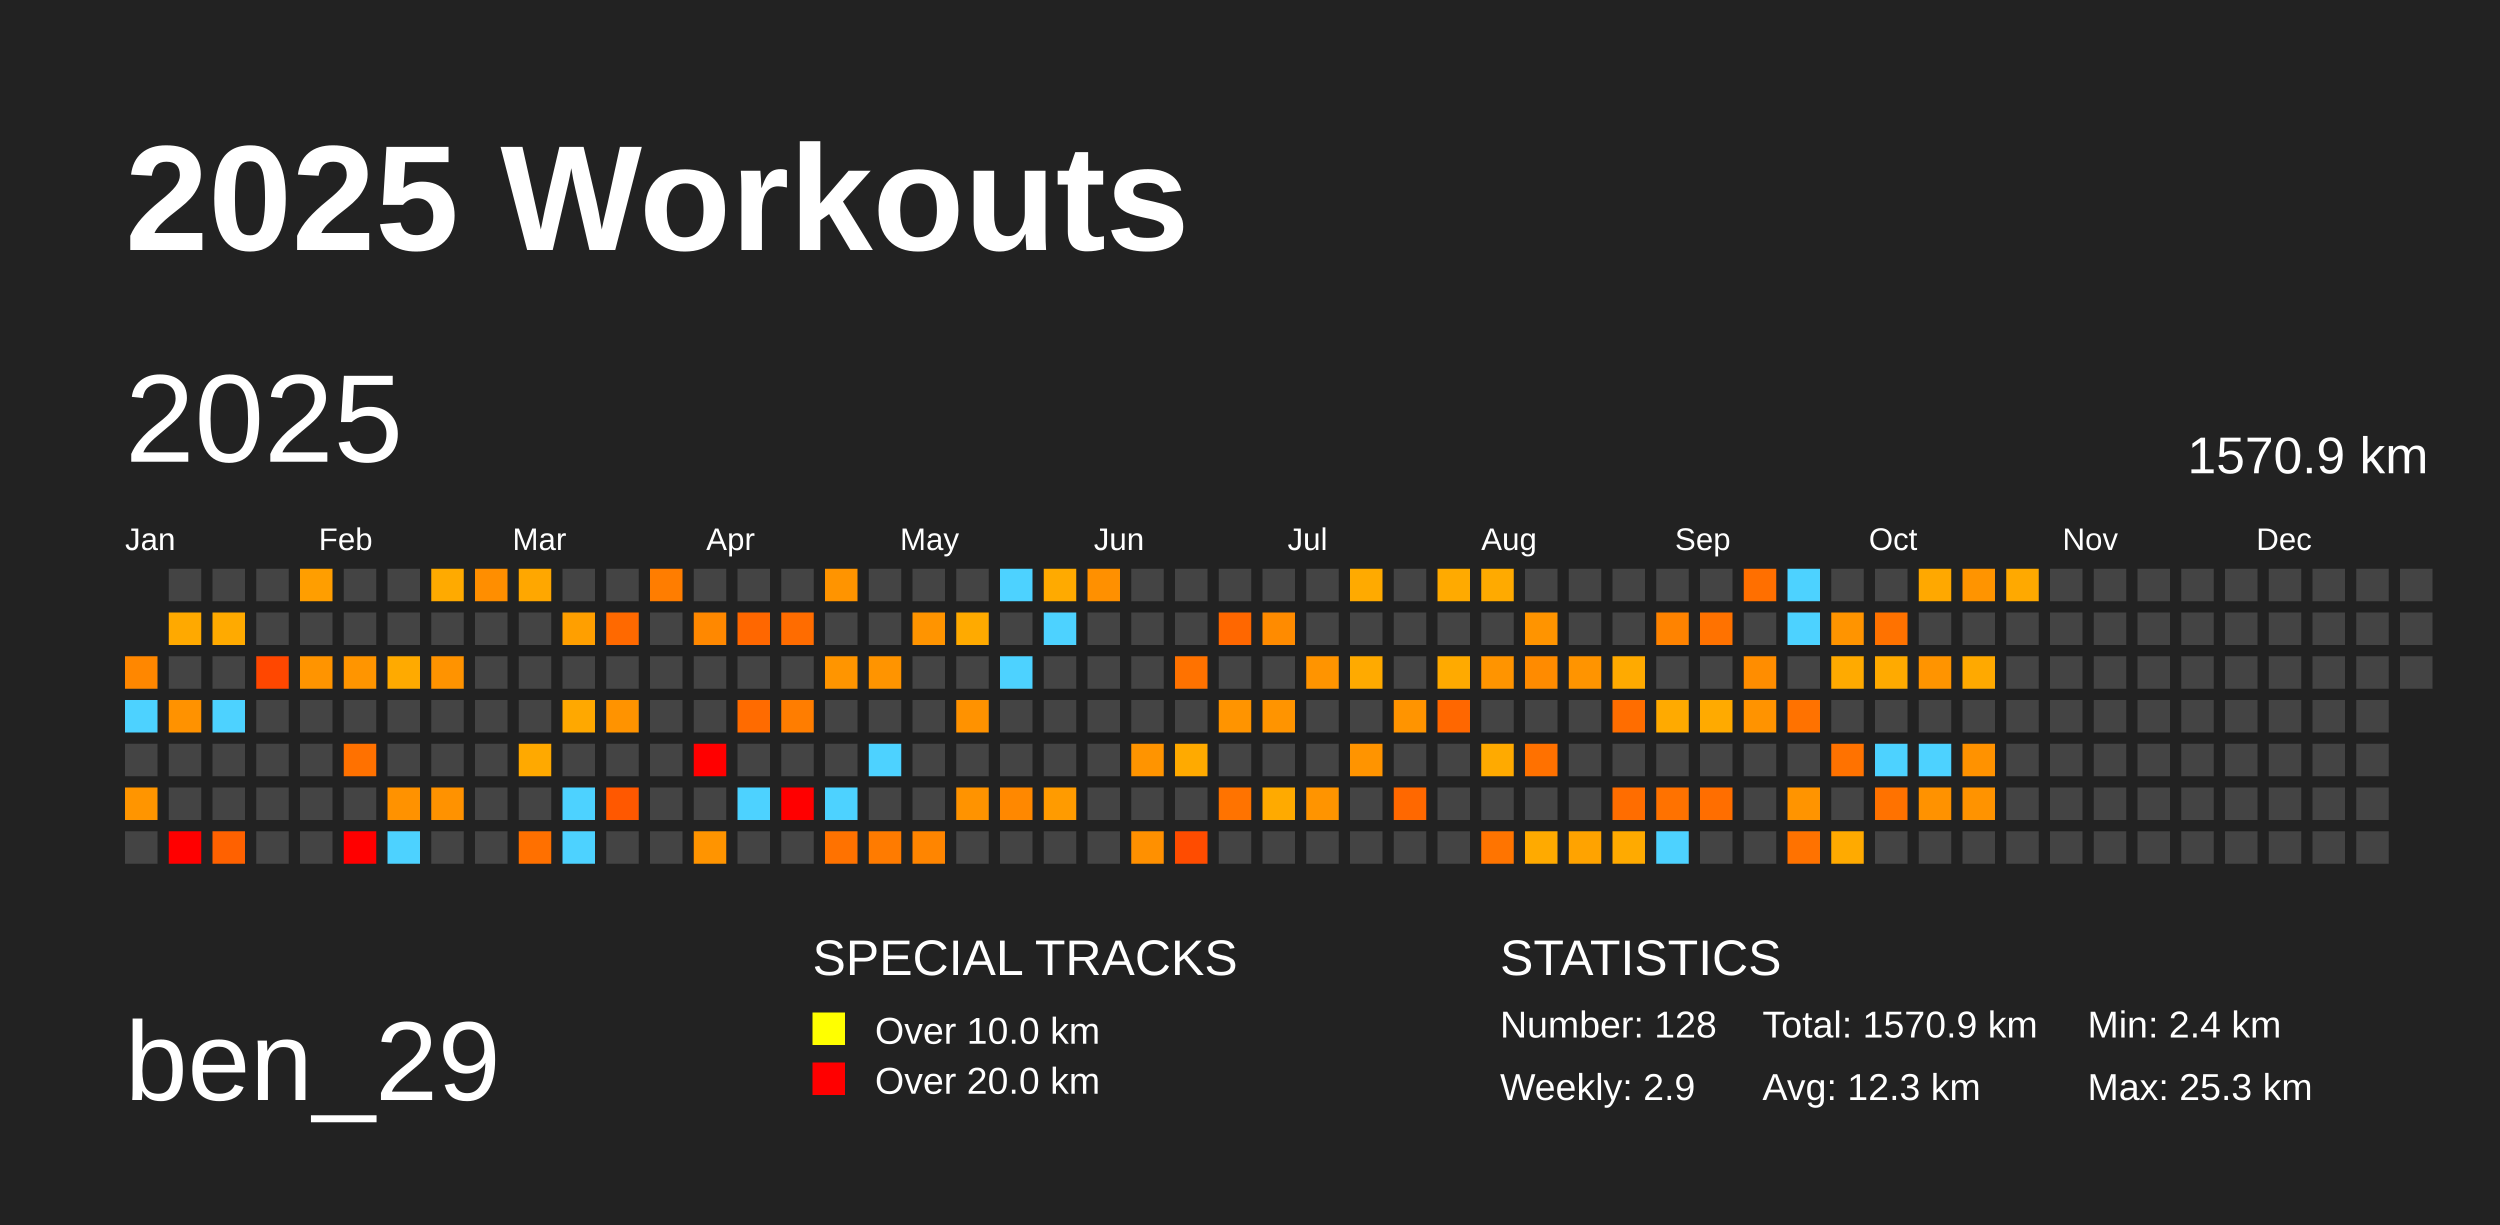
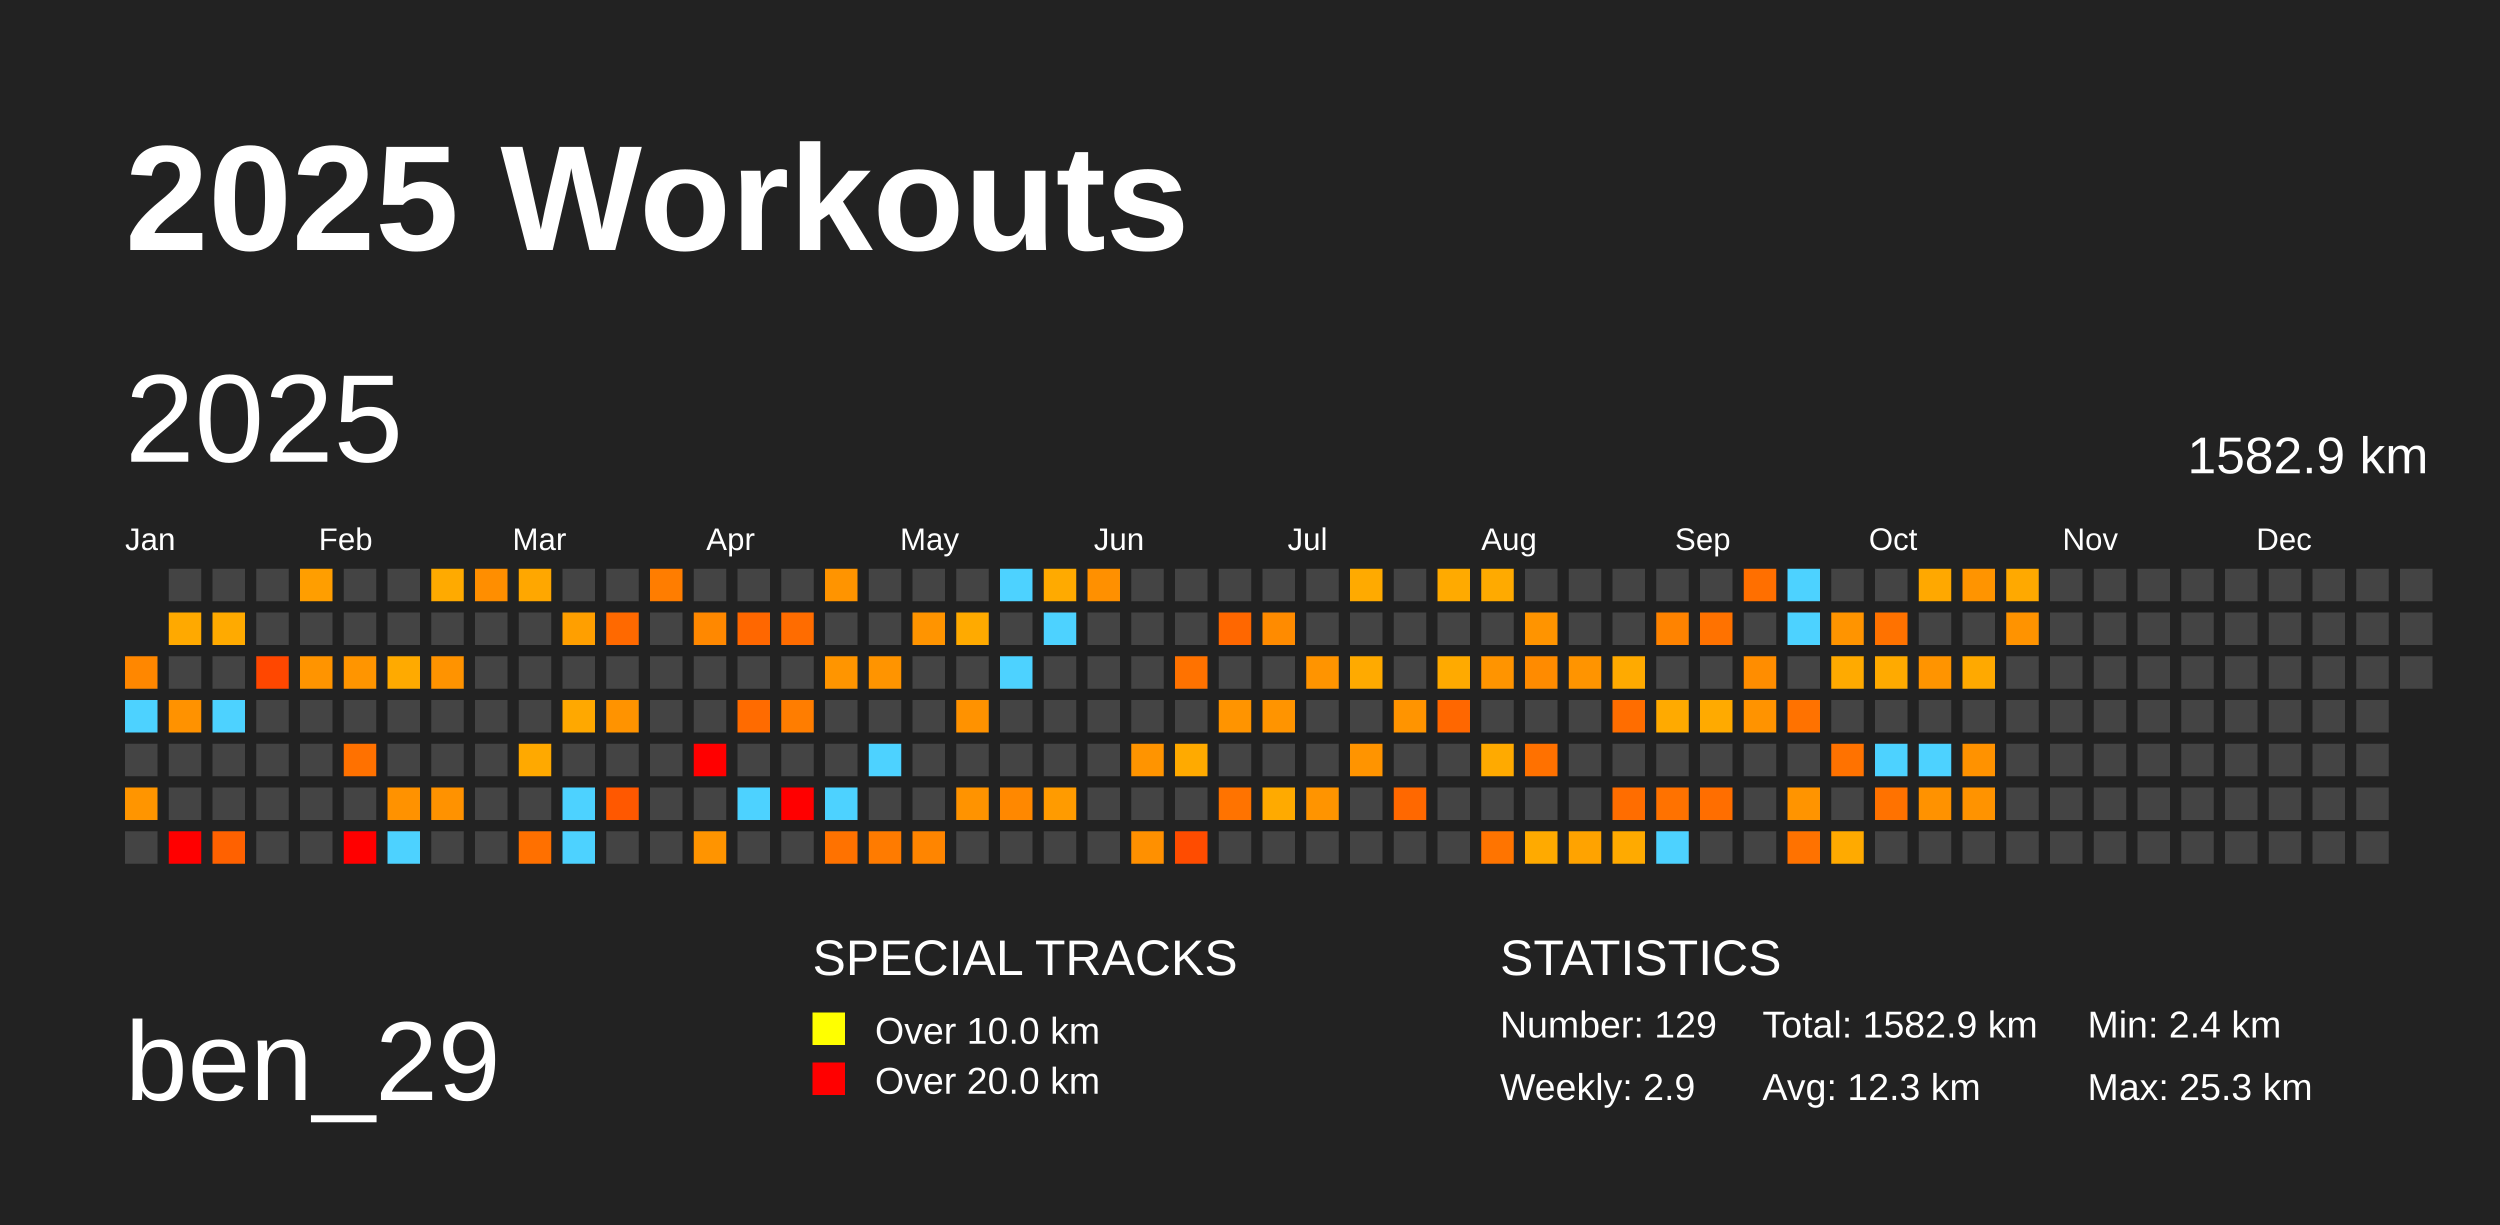
<svg xmlns="http://www.w3.org/2000/svg" baseProfile="full" height="98mm" version="1.1" viewBox="0,0,200,98" width="200mm">
  <defs />
  <rect fill="#222222" height="98" width="200" x="0" y="0" />
  <text fill="#FFFFFF" style="font-size:12px; font-family:Arial; font-weight:bold;" x="10" y="20">2025 Workouts</text>
  <text fill="#FFFFFF" style="font-size:9px; font-family:Arial" x="10" y="88">ben_29</text>
  <text fill="#FFFFFF" style="font-size:4px; font-family:Arial" x="65" y="78">SPECIAL TRACKS</text>
  <rect fill="yellow" height="2.6" width="2.6" x="65" y="81" />
  <text fill="#FFFFFF" style="font-size:3px; font-family:Arial" x="70" y="83.5">Over 10.0 km</text>
  <rect fill="red" height="2.6" width="2.6" x="65" y="85" />
  <text fill="#FFFFFF" style="font-size:3px; font-family:Arial" x="70" y="87.5">Over 20.0 km</text>
  <text fill="#FFFFFF" style="font-size:4px; font-family:Arial" x="120" y="78">STATISTICS</text>
-   <text fill="#FFFFFF" style="font-size:3px; font-family:Arial" x="120" y="83">Number: 128</text>
+   <text fill="#FFFFFF" style="font-size:3px; font-family:Arial" x="120" y="83">Number: 129</text>
  <text fill="#FFFFFF" style="font-size:3px; font-family:Arial" x="120" y="88">Weekly: 2.9</text>
-   <text fill="#FFFFFF" style="font-size:3px; font-family:Arial" x="141" y="83">Total: 1570.9 km</text>
+   <text fill="#FFFFFF" style="font-size:3px; font-family:Arial" x="141" y="83">Total: 1582.9 km</text>
  <text fill="#FFFFFF" style="font-size:3px; font-family:Arial" x="141" y="88">Avg: 12.3 km</text>
  <text fill="#FFFFFF" style="font-size:3px; font-family:Arial" x="167" y="83">Min: 2.4 km</text>
  <text fill="#FFFFFF" style="font-size:3px; font-family:Arial" x="167" y="88">Max: 25.3 km</text>
  <text dominant-baseline="hanging" fill="#FFFFFF" style="font-size:10.0px; font-family:Arial;" x="10" y="30">2025</text>
-   <text dominant-baseline="hanging" fill="#FFFFFF" style="font-size:4.125px; font-family:Arial;" x="175" y="35">1570.9 km</text>
+   <text dominant-baseline="hanging" fill="#FFFFFF" style="font-size:4.125px; font-family:Arial;" x="175" y="35">1582.9 km</text>
  <text fill="#FFFFFF" style="font-size:2.5px; font-family:Arial" x="10.0" y="44">Jan</text>
  <text fill="#FFFFFF" style="font-size:2.5px; font-family:Arial" x="25.5" y="44">Feb</text>
  <text fill="#FFFFFF" style="font-size:2.5px; font-family:Arial" x="41.0" y="44">Mar</text>
  <text fill="#FFFFFF" style="font-size:2.5px; font-family:Arial" x="56.5" y="44">Apr</text>
  <text fill="#FFFFFF" style="font-size:2.5px; font-family:Arial" x="72.0" y="44">May</text>
  <text fill="#FFFFFF" style="font-size:2.5px; font-family:Arial" x="87.5" y="44">Jun</text>
  <text fill="#FFFFFF" style="font-size:2.5px; font-family:Arial" x="103.0" y="44">Jul</text>
  <text fill="#FFFFFF" style="font-size:2.5px; font-family:Arial" x="118.5" y="44">Aug</text>
  <text fill="#FFFFFF" style="font-size:2.5px; font-family:Arial" x="134.0" y="44">Sep</text>
  <text fill="#FFFFFF" style="font-size:2.5px; font-family:Arial" x="149.5" y="44">Oct</text>
  <text fill="#FFFFFF" style="font-size:2.5px; font-family:Arial" x="165.0" y="44">Nov</text>
  <text fill="#FFFFFF" style="font-size:2.5px; font-family:Arial" x="180.5" y="44">Dec</text>
  <rect fill="#ff8700" height="2.6" width="2.6" x="10.0" y="52.5" />
  <rect fill="#4dd2ff" height="2.6" width="2.6" x="10.0" y="56.0" />
  <rect fill="#444444" height="2.6" width="2.6" x="10.0" y="59.5" />
  <rect fill="#ff9500" height="2.6" width="2.6" x="10.0" y="63.0" />
  <rect fill="#444444" height="2.6" width="2.6" x="10.0" y="66.5" />
  <rect fill="#444444" height="2.6" width="2.6" x="13.5" y="45.5" />
  <rect fill="#ffa900" height="2.6" width="2.6" x="13.5" y="49.0" />
  <rect fill="#444444" height="2.6" width="2.6" x="13.5" y="52.5" />
  <rect fill="#ff9200" height="2.6" width="2.6" x="13.5" y="56.0" />
  <rect fill="#444444" height="2.6" width="2.6" x="13.5" y="59.5" />
  <rect fill="#444444" height="2.6" width="2.6" x="13.5" y="63.0" />
  <rect fill="red" height="2.6" width="2.6" x="13.5" y="66.5" />
  <rect fill="#444444" height="2.6" width="2.6" x="17.0" y="45.5" />
  <rect fill="#ffaa00" height="2.6" width="2.6" x="17.0" y="49.0" />
  <rect fill="#444444" height="2.6" width="2.6" x="17.0" y="52.5" />
  <rect fill="#4dd2ff" height="2.6" width="2.6" x="17.0" y="56.0" />
  <rect fill="#444444" height="2.6" width="2.6" x="17.0" y="59.5" />
  <rect fill="#444444" height="2.6" width="2.6" x="17.0" y="63.0" />
  <rect fill="#ff6100" height="2.6" width="2.6" x="17.0" y="66.5" />
  <rect fill="#444444" height="2.6" width="2.6" x="20.5" y="45.5" />
  <rect fill="#444444" height="2.6" width="2.6" x="20.5" y="49.0" />
  <rect fill="#ff4700" height="2.6" width="2.6" x="20.5" y="52.5" />
  <rect fill="#444444" height="2.6" width="2.6" x="20.5" y="56.0" />
  <rect fill="#444444" height="2.6" width="2.6" x="20.5" y="59.5" />
  <rect fill="#444444" height="2.6" width="2.6" x="20.5" y="63.0" />
  <rect fill="#444444" height="2.6" width="2.6" x="20.5" y="66.5" />
  <rect fill="#ff9e00" height="2.6" width="2.6" x="24.0" y="45.5" />
  <rect fill="#444444" height="2.6" width="2.6" x="24.0" y="49.0" />
  <rect fill="#ff9400" height="2.6" width="2.6" x="24.0" y="52.5" />
  <rect fill="#444444" height="2.6" width="2.6" x="24.0" y="56.0" />
  <rect fill="#444444" height="2.6" width="2.6" x="24.0" y="59.5" />
  <rect fill="#444444" height="2.6" width="2.6" x="24.0" y="63.0" />
  <rect fill="#444444" height="2.6" width="2.6" x="24.0" y="66.5" />
  <rect fill="#444444" height="2.6" width="2.6" x="27.5" y="45.5" />
  <rect fill="#444444" height="2.6" width="2.6" x="27.5" y="49.0" />
  <rect fill="#ff9500" height="2.6" width="2.6" x="27.5" y="52.5" />
  <rect fill="#444444" height="2.6" width="2.6" x="27.5" y="56.0" />
  <rect fill="#ff7100" height="2.6" width="2.6" x="27.5" y="59.5" />
  <rect fill="#444444" height="2.6" width="2.6" x="27.5" y="63.0" />
  <rect fill="red" height="2.6" width="2.6" x="27.5" y="66.5" />
  <rect fill="#444444" height="2.6" width="2.6" x="31.0" y="45.5" />
  <rect fill="#444444" height="2.6" width="2.6" x="31.0" y="49.0" />
  <rect fill="#ffaa00" height="2.6" width="2.6" x="31.0" y="52.5" />
  <rect fill="#444444" height="2.6" width="2.6" x="31.0" y="56.0" />
  <rect fill="#444444" height="2.6" width="2.6" x="31.0" y="59.5" />
  <rect fill="#ff9200" height="2.6" width="2.6" x="31.0" y="63.0" />
  <rect fill="#4dd2ff" height="2.6" width="2.6" x="31.0" y="66.5" />
  <rect fill="#ffaa00" height="2.6" width="2.6" x="34.5" y="45.5" />
  <rect fill="#444444" height="2.6" width="2.6" x="34.5" y="49.0" />
  <rect fill="#ff9300" height="2.6" width="2.6" x="34.5" y="52.5" />
  <rect fill="#444444" height="2.6" width="2.6" x="34.5" y="56.0" />
  <rect fill="#444444" height="2.6" width="2.6" x="34.5" y="59.5" />
  <rect fill="#ff9200" height="2.6" width="2.6" x="34.5" y="63.0" />
  <rect fill="#444444" height="2.6" width="2.6" x="34.5" y="66.5" />
  <rect fill="#ff8e00" height="2.6" width="2.6" x="38.0" y="45.5" />
  <rect fill="#444444" height="2.6" width="2.6" x="38.0" y="49.0" />
  <rect fill="#444444" height="2.6" width="2.6" x="38.0" y="52.5" />
  <rect fill="#444444" height="2.6" width="2.6" x="38.0" y="56.0" />
  <rect fill="#444444" height="2.6" width="2.6" x="38.0" y="59.5" />
  <rect fill="#444444" height="2.6" width="2.6" x="38.0" y="63.0" />
  <rect fill="#444444" height="2.6" width="2.6" x="38.0" y="66.5" />
  <rect fill="#ffa700" height="2.6" width="2.6" x="41.5" y="45.5" />
  <rect fill="#444444" height="2.6" width="2.6" x="41.5" y="49.0" />
  <rect fill="#444444" height="2.6" width="2.6" x="41.5" y="52.5" />
  <rect fill="#444444" height="2.6" width="2.6" x="41.5" y="56.0" />
  <rect fill="#ffa900" height="2.6" width="2.6" x="41.5" y="59.5" />
  <rect fill="#444444" height="2.6" width="2.6" x="41.5" y="63.0" />
  <rect fill="#ff7000" height="2.6" width="2.6" x="41.5" y="66.5" />
  <rect fill="#444444" height="2.6" width="2.6" x="45.0" y="45.5" />
  <rect fill="#ff9f00" height="2.6" width="2.6" x="45.0" y="49.0" />
  <rect fill="#444444" height="2.6" width="2.6" x="45.0" y="52.5" />
  <rect fill="#ffa800" height="2.6" width="2.6" x="45.0" y="56.0" />
  <rect fill="#444444" height="2.6" width="2.6" x="45.0" y="59.5" />
  <rect fill="#4dd2ff" height="2.6" width="2.6" x="45.0" y="63.0" />
  <rect fill="#4dd2ff" height="2.6" width="2.6" x="45.0" y="66.5" />
  <rect fill="#444444" height="2.6" width="2.6" x="48.5" y="45.5" />
  <rect fill="#ff6900" height="2.6" width="2.6" x="48.5" y="49.0" />
  <rect fill="#444444" height="2.6" width="2.6" x="48.5" y="52.5" />
  <rect fill="#ff9300" height="2.6" width="2.6" x="48.5" y="56.0" />
  <rect fill="#444444" height="2.6" width="2.6" x="48.5" y="59.5" />
  <rect fill="#ff5800" height="2.6" width="2.6" x="48.5" y="63.0" />
  <rect fill="#444444" height="2.6" width="2.6" x="48.5" y="66.5" />
  <rect fill="#ff7d00" height="2.6" width="2.6" x="52.0" y="45.5" />
  <rect fill="#444444" height="2.6" width="2.6" x="52.0" y="49.0" />
  <rect fill="#444444" height="2.6" width="2.6" x="52.0" y="52.5" />
  <rect fill="#444444" height="2.6" width="2.6" x="52.0" y="56.0" />
  <rect fill="#444444" height="2.6" width="2.6" x="52.0" y="59.5" />
  <rect fill="#444444" height="2.6" width="2.6" x="52.0" y="63.0" />
  <rect fill="#444444" height="2.6" width="2.6" x="52.0" y="66.5" />
  <rect fill="#444444" height="2.6" width="2.6" x="55.5" y="45.5" />
  <rect fill="#ff8800" height="2.6" width="2.6" x="55.5" y="49.0" />
  <rect fill="#444444" height="2.6" width="2.6" x="55.5" y="52.5" />
  <rect fill="#444444" height="2.6" width="2.6" x="55.5" y="56.0" />
  <rect fill="red" height="2.6" width="2.6" x="55.5" y="59.5" />
  <rect fill="#444444" height="2.6" width="2.6" x="55.5" y="63.0" />
  <rect fill="#ff9400" height="2.6" width="2.6" x="55.5" y="66.5" />
  <rect fill="#444444" height="2.6" width="2.6" x="59.0" y="45.5" />
  <rect fill="#ff6700" height="2.6" width="2.6" x="59.0" y="49.0" />
  <rect fill="#444444" height="2.6" width="2.6" x="59.0" y="52.5" />
  <rect fill="#ff6b00" height="2.6" width="2.6" x="59.0" y="56.0" />
  <rect fill="#444444" height="2.6" width="2.6" x="59.0" y="59.5" />
  <rect fill="#4dd2ff" height="2.6" width="2.6" x="59.0" y="63.0" />
  <rect fill="#444444" height="2.6" width="2.6" x="59.0" y="66.5" />
  <rect fill="#444444" height="2.6" width="2.6" x="62.5" y="45.5" />
  <rect fill="#ff6c00" height="2.6" width="2.6" x="62.5" y="49.0" />
  <rect fill="#444444" height="2.6" width="2.6" x="62.5" y="52.5" />
  <rect fill="#ff7d00" height="2.6" width="2.6" x="62.5" y="56.0" />
  <rect fill="#444444" height="2.6" width="2.6" x="62.5" y="59.5" />
  <rect fill="red" height="2.6" width="2.6" x="62.5" y="63.0" />
  <rect fill="#444444" height="2.6" width="2.6" x="62.5" y="66.5" />
  <rect fill="#ff9400" height="2.6" width="2.6" x="66.0" y="45.5" />
  <rect fill="#444444" height="2.6" width="2.6" x="66.0" y="49.0" />
  <rect fill="#ff9500" height="2.6" width="2.6" x="66.0" y="52.5" />
  <rect fill="#444444" height="2.6" width="2.6" x="66.0" y="56.0" />
  <rect fill="#444444" height="2.6" width="2.6" x="66.0" y="59.5" />
  <rect fill="#4dd2ff" height="2.6" width="2.6" x="66.0" y="63.0" />
  <rect fill="#ff7200" height="2.6" width="2.6" x="66.0" y="66.5" />
  <rect fill="#444444" height="2.6" width="2.6" x="69.5" y="45.5" />
  <rect fill="#444444" height="2.6" width="2.6" x="69.5" y="49.0" />
  <rect fill="#ff9400" height="2.6" width="2.6" x="69.5" y="52.5" />
  <rect fill="#444444" height="2.6" width="2.6" x="69.5" y="56.0" />
  <rect fill="#4dd2ff" height="2.6" width="2.6" x="69.5" y="59.5" />
  <rect fill="#444444" height="2.6" width="2.6" x="69.5" y="63.0" />
  <rect fill="#ff7b00" height="2.6" width="2.6" x="69.5" y="66.5" />
  <rect fill="#444444" height="2.6" width="2.6" x="73.0" y="45.5" />
  <rect fill="#ff9400" height="2.6" width="2.6" x="73.0" y="49.0" />
  <rect fill="#444444" height="2.6" width="2.6" x="73.0" y="52.5" />
  <rect fill="#444444" height="2.6" width="2.6" x="73.0" y="56.0" />
  <rect fill="#444444" height="2.6" width="2.6" x="73.0" y="59.5" />
  <rect fill="#444444" height="2.6" width="2.6" x="73.0" y="63.0" />
  <rect fill="#ff8500" height="2.6" width="2.6" x="73.0" y="66.5" />
  <rect fill="#444444" height="2.6" width="2.6" x="76.5" y="45.5" />
  <rect fill="#ffaa00" height="2.6" width="2.6" x="76.5" y="49.0" />
  <rect fill="#444444" height="2.6" width="2.6" x="76.5" y="52.5" />
  <rect fill="#ff9200" height="2.6" width="2.6" x="76.5" y="56.0" />
  <rect fill="#444444" height="2.6" width="2.6" x="76.5" y="59.5" />
  <rect fill="#ff9300" height="2.6" width="2.6" x="76.5" y="63.0" />
  <rect fill="#444444" height="2.6" width="2.6" x="76.5" y="66.5" />
  <rect fill="#4dd2ff" height="2.6" width="2.6" x="80.0" y="45.5" />
  <rect fill="#444444" height="2.6" width="2.6" x="80.0" y="49.0" />
  <rect fill="#4dd2ff" height="2.6" width="2.6" x="80.0" y="52.5" />
  <rect fill="#444444" height="2.6" width="2.6" x="80.0" y="56.0" />
  <rect fill="#444444" height="2.6" width="2.6" x="80.0" y="59.5" />
  <rect fill="#ff8800" height="2.6" width="2.6" x="80.0" y="63.0" />
  <rect fill="#444444" height="2.6" width="2.6" x="80.0" y="66.5" />
  <rect fill="#ffaa00" height="2.6" width="2.6" x="83.5" y="45.5" />
  <rect fill="#4dd2ff" height="2.6" width="2.6" x="83.5" y="49.0" />
  <rect fill="#444444" height="2.6" width="2.6" x="83.5" y="52.5" />
  <rect fill="#444444" height="2.6" width="2.6" x="83.5" y="56.0" />
  <rect fill="#444444" height="2.6" width="2.6" x="83.5" y="59.5" />
  <rect fill="#ff9b00" height="2.6" width="2.6" x="83.5" y="63.0" />
  <rect fill="#444444" height="2.6" width="2.6" x="83.5" y="66.5" />
  <rect fill="#ff9000" height="2.6" width="2.6" x="87.0" y="45.5" />
  <rect fill="#444444" height="2.6" width="2.6" x="87.0" y="49.0" />
  <rect fill="#444444" height="2.6" width="2.6" x="87.0" y="52.5" />
  <rect fill="#444444" height="2.6" width="2.6" x="87.0" y="56.0" />
  <rect fill="#444444" height="2.6" width="2.6" x="87.0" y="59.5" />
  <rect fill="#444444" height="2.6" width="2.6" x="87.0" y="63.0" />
  <rect fill="#444444" height="2.6" width="2.6" x="87.0" y="66.5" />
  <rect fill="#444444" height="2.6" width="2.6" x="90.5" y="45.5" />
  <rect fill="#444444" height="2.6" width="2.6" x="90.5" y="49.0" />
  <rect fill="#444444" height="2.6" width="2.6" x="90.5" y="52.5" />
  <rect fill="#444444" height="2.6" width="2.6" x="90.5" y="56.0" />
  <rect fill="#ff9400" height="2.6" width="2.6" x="90.5" y="59.5" />
  <rect fill="#444444" height="2.6" width="2.6" x="90.5" y="63.0" />
  <rect fill="#ff9000" height="2.6" width="2.6" x="90.5" y="66.5" />
  <rect fill="#444444" height="2.6" width="2.6" x="94.0" y="45.5" />
  <rect fill="#444444" height="2.6" width="2.6" x="94.0" y="49.0" />
  <rect fill="#ff7200" height="2.6" width="2.6" x="94.0" y="52.5" />
  <rect fill="#444444" height="2.6" width="2.6" x="94.0" y="56.0" />
  <rect fill="#ffaa00" height="2.6" width="2.6" x="94.0" y="59.5" />
  <rect fill="#444444" height="2.6" width="2.6" x="94.0" y="63.0" />
  <rect fill="#ff4c00" height="2.6" width="2.6" x="94.0" y="66.5" />
  <rect fill="#444444" height="2.6" width="2.6" x="97.5" y="45.5" />
  <rect fill="#ff6700" height="2.6" width="2.6" x="97.5" y="49.0" />
  <rect fill="#444444" height="2.6" width="2.6" x="97.5" y="52.5" />
  <rect fill="#ff9400" height="2.6" width="2.6" x="97.5" y="56.0" />
  <rect fill="#444444" height="2.6" width="2.6" x="97.5" y="59.5" />
  <rect fill="#ff7300" height="2.6" width="2.6" x="97.5" y="63.0" />
  <rect fill="#444444" height="2.6" width="2.6" x="97.5" y="66.5" />
  <rect fill="#444444" height="2.6" width="2.6" x="101.0" y="45.5" />
  <rect fill="#ff8b00" height="2.6" width="2.6" x="101.0" y="49.0" />
  <rect fill="#444444" height="2.6" width="2.6" x="101.0" y="52.5" />
  <rect fill="#ff9400" height="2.6" width="2.6" x="101.0" y="56.0" />
  <rect fill="#444444" height="2.6" width="2.6" x="101.0" y="59.5" />
  <rect fill="#ffaa00" height="2.6" width="2.6" x="101.0" y="63.0" />
  <rect fill="#444444" height="2.6" width="2.6" x="101.0" y="66.5" />
  <rect fill="#444444" height="2.6" width="2.6" x="104.5" y="45.5" />
  <rect fill="#444444" height="2.6" width="2.6" x="104.5" y="49.0" />
  <rect fill="#ff9400" height="2.6" width="2.6" x="104.5" y="52.5" />
  <rect fill="#444444" height="2.6" width="2.6" x="104.5" y="56.0" />
  <rect fill="#444444" height="2.6" width="2.6" x="104.5" y="59.5" />
  <rect fill="#ff9400" height="2.6" width="2.6" x="104.5" y="63.0" />
  <rect fill="#444444" height="2.6" width="2.6" x="104.5" y="66.5" />
  <rect fill="#ffaa00" height="2.6" width="2.6" x="108.0" y="45.5" />
  <rect fill="#444444" height="2.6" width="2.6" x="108.0" y="49.0" />
  <rect fill="#ffaa00" height="2.6" width="2.6" x="108.0" y="52.5" />
  <rect fill="#444444" height="2.6" width="2.6" x="108.0" y="56.0" />
  <rect fill="#ff9400" height="2.6" width="2.6" x="108.0" y="59.5" />
  <rect fill="#444444" height="2.6" width="2.6" x="108.0" y="63.0" />
  <rect fill="#444444" height="2.6" width="2.6" x="108.0" y="66.5" />
  <rect fill="#444444" height="2.6" width="2.6" x="111.5" y="45.5" />
  <rect fill="#444444" height="2.6" width="2.6" x="111.5" y="49.0" />
  <rect fill="#444444" height="2.6" width="2.6" x="111.5" y="52.5" />
  <rect fill="#ff9400" height="2.6" width="2.6" x="111.5" y="56.0" />
  <rect fill="#444444" height="2.6" width="2.6" x="111.5" y="59.5" />
  <rect fill="#ff6800" height="2.6" width="2.6" x="111.5" y="63.0" />
  <rect fill="#444444" height="2.6" width="2.6" x="111.5" y="66.5" />
  <rect fill="#ffaa00" height="2.6" width="2.6" x="115.0" y="45.5" />
  <rect fill="#444444" height="2.6" width="2.6" x="115.0" y="49.0" />
  <rect fill="#ffaa00" height="2.6" width="2.6" x="115.0" y="52.5" />
  <rect fill="#ff6700" height="2.6" width="2.6" x="115.0" y="56.0" />
  <rect fill="#444444" height="2.6" width="2.6" x="115.0" y="59.5" />
  <rect fill="#444444" height="2.6" width="2.6" x="115.0" y="63.0" />
  <rect fill="#444444" height="2.6" width="2.6" x="115.0" y="66.5" />
  <rect fill="#ffaa00" height="2.6" width="2.6" x="118.5" y="45.5" />
  <rect fill="#444444" height="2.6" width="2.6" x="118.5" y="49.0" />
  <rect fill="#ff9400" height="2.6" width="2.6" x="118.5" y="52.5" />
  <rect fill="#444444" height="2.6" width="2.6" x="118.5" y="56.0" />
  <rect fill="#ffaa00" height="2.6" width="2.6" x="118.5" y="59.5" />
  <rect fill="#444444" height="2.6" width="2.6" x="118.5" y="63.0" />
  <rect fill="#ff7400" height="2.6" width="2.6" x="118.5" y="66.5" />
  <rect fill="#444444" height="2.6" width="2.6" x="122.0" y="45.5" />
  <rect fill="#ff9400" height="2.6" width="2.6" x="122.0" y="49.0" />
  <rect fill="#ff8b00" height="2.6" width="2.6" x="122.0" y="52.5" />
  <rect fill="#444444" height="2.6" width="2.6" x="122.0" y="56.0" />
  <rect fill="#ff7100" height="2.6" width="2.6" x="122.0" y="59.5" />
  <rect fill="#444444" height="2.6" width="2.6" x="122.0" y="63.0" />
  <rect fill="#ffaa00" height="2.6" width="2.6" x="122.0" y="66.5" />
  <rect fill="#444444" height="2.6" width="2.6" x="125.5" y="45.5" />
  <rect fill="#444444" height="2.6" width="2.6" x="125.5" y="49.0" />
  <rect fill="#ff9400" height="2.6" width="2.6" x="125.5" y="52.5" />
  <rect fill="#444444" height="2.6" width="2.6" x="125.5" y="56.0" />
  <rect fill="#444444" height="2.6" width="2.6" x="125.5" y="59.5" />
  <rect fill="#444444" height="2.6" width="2.6" x="125.5" y="63.0" />
  <rect fill="#ffa300" height="2.6" width="2.6" x="125.5" y="66.5" />
  <rect fill="#444444" height="2.6" width="2.6" x="129.0" y="45.5" />
  <rect fill="#444444" height="2.6" width="2.6" x="129.0" y="49.0" />
  <rect fill="#ffaa00" height="2.6" width="2.6" x="129.0" y="52.5" />
  <rect fill="#ff6d00" height="2.6" width="2.6" x="129.0" y="56.0" />
  <rect fill="#444444" height="2.6" width="2.6" x="129.0" y="59.5" />
  <rect fill="#ff6d00" height="2.6" width="2.6" x="129.0" y="63.0" />
  <rect fill="#ffaa00" height="2.6" width="2.6" x="129.0" y="66.5" />
  <rect fill="#444444" height="2.6" width="2.6" x="132.5" y="45.5" />
  <rect fill="#ff8300" height="2.6" width="2.6" x="132.5" y="49.0" />
  <rect fill="#444444" height="2.6" width="2.6" x="132.5" y="52.5" />
  <rect fill="#ffaa00" height="2.6" width="2.6" x="132.5" y="56.0" />
  <rect fill="#444444" height="2.6" width="2.6" x="132.5" y="59.5" />
  <rect fill="#ff7200" height="2.6" width="2.6" x="132.5" y="63.0" />
  <rect fill="#4dd2ff" height="2.6" width="2.6" x="132.5" y="66.5" />
  <rect fill="#444444" height="2.6" width="2.6" x="136.0" y="45.5" />
  <rect fill="#ff7200" height="2.6" width="2.6" x="136.0" y="49.0" />
  <rect fill="#444444" height="2.6" width="2.6" x="136.0" y="52.5" />
  <rect fill="#ffaa00" height="2.6" width="2.6" x="136.0" y="56.0" />
  <rect fill="#444444" height="2.6" width="2.6" x="136.0" y="59.5" />
  <rect fill="#ff6e00" height="2.6" width="2.6" x="136.0" y="63.0" />
  <rect fill="#444444" height="2.6" width="2.6" x="136.0" y="66.5" />
  <rect fill="#ff6f00" height="2.6" width="2.6" x="139.5" y="45.5" />
  <rect fill="#444444" height="2.6" width="2.6" x="139.5" y="49.0" />
  <rect fill="#ff8d00" height="2.6" width="2.6" x="139.5" y="52.5" />
  <rect fill="#ff9300" height="2.6" width="2.6" x="139.5" y="56.0" />
  <rect fill="#444444" height="2.6" width="2.6" x="139.5" y="59.5" />
  <rect fill="#444444" height="2.6" width="2.6" x="139.5" y="63.0" />
  <rect fill="#444444" height="2.6" width="2.6" x="139.5" y="66.5" />
  <rect fill="#4dd2ff" height="2.6" width="2.6" x="143.0" y="45.5" />
  <rect fill="#4dd2ff" height="2.6" width="2.6" x="143.0" y="49.0" />
  <rect fill="#444444" height="2.6" width="2.6" x="143.0" y="52.5" />
  <rect fill="#ff7200" height="2.6" width="2.6" x="143.0" y="56.0" />
  <rect fill="#444444" height="2.6" width="2.6" x="143.0" y="59.5" />
  <rect fill="#ff9400" height="2.6" width="2.6" x="143.0" y="63.0" />
  <rect fill="#ff7200" height="2.6" width="2.6" x="143.0" y="66.5" />
  <rect fill="#444444" height="2.6" width="2.6" x="146.5" y="45.5" />
  <rect fill="#ff9400" height="2.6" width="2.6" x="146.5" y="49.0" />
  <rect fill="#ffaa00" height="2.6" width="2.6" x="146.5" y="52.5" />
  <rect fill="#444444" height="2.6" width="2.6" x="146.5" y="56.0" />
  <rect fill="#ff7200" height="2.6" width="2.6" x="146.5" y="59.5" />
  <rect fill="#444444" height="2.6" width="2.6" x="146.5" y="63.0" />
  <rect fill="#ffaa00" height="2.6" width="2.6" x="146.5" y="66.5" />
  <rect fill="#444444" height="2.6" width="2.6" x="150.0" y="45.5" />
  <rect fill="#ff7200" height="2.6" width="2.6" x="150.0" y="49.0" />
  <rect fill="#ffaa00" height="2.6" width="2.6" x="150.0" y="52.5" />
  <rect fill="#444444" height="2.6" width="2.6" x="150.0" y="56.0" />
  <rect fill="#4dd2ff" height="2.6" width="2.6" x="150.0" y="59.5" />
  <rect fill="#ff7200" height="2.6" width="2.6" x="150.0" y="63.0" />
  <rect fill="#444444" height="2.6" width="2.6" x="150.0" y="66.5" />
  <rect fill="#ffa800" height="2.6" width="2.6" x="153.5" y="45.5" />
  <rect fill="#444444" height="2.6" width="2.6" x="153.5" y="49.0" />
  <rect fill="#ff9400" height="2.6" width="2.6" x="153.5" y="52.5" />
  <rect fill="#444444" height="2.6" width="2.6" x="153.5" y="56.0" />
  <rect fill="#4dd2ff" height="2.6" width="2.6" x="153.5" y="59.5" />
  <rect fill="#ff9200" height="2.6" width="2.6" x="153.5" y="63.0" />
  <rect fill="#444444" height="2.6" width="2.6" x="153.5" y="66.5" />
  <rect fill="#ff9400" height="2.6" width="2.6" x="157.0" y="45.5" />
  <rect fill="#444444" height="2.6" width="2.6" x="157.0" y="49.0" />
  <rect fill="#ffa900" height="2.6" width="2.6" x="157.0" y="52.5" />
  <rect fill="#444444" height="2.6" width="2.6" x="157.0" y="56.0" />
  <rect fill="#ff9200" height="2.6" width="2.6" x="157.0" y="59.5" />
  <rect fill="#ff9300" height="2.6" width="2.6" x="157.0" y="63.0" />
  <rect fill="#444444" height="2.6" width="2.6" x="157.0" y="66.5" />
  <rect fill="#ffa900" height="2.6" width="2.6" x="160.5" y="45.5" />
-   <rect fill="#444444" height="2.6" width="2.6" x="160.5" y="49.0" />
+   <rect fill="#ff9300" height="2.6" width="2.6" x="160.5" y="49.0" />
  <rect fill="#444444" height="2.6" width="2.6" x="160.5" y="52.5" />
  <rect fill="#444444" height="2.6" width="2.6" x="160.5" y="56.0" />
  <rect fill="#444444" height="2.6" width="2.6" x="160.5" y="59.5" />
  <rect fill="#444444" height="2.6" width="2.6" x="160.5" y="63.0" />
  <rect fill="#444444" height="2.6" width="2.6" x="160.5" y="66.5" />
  <rect fill="#444444" height="2.6" width="2.6" x="164.0" y="45.5" />
  <rect fill="#444444" height="2.6" width="2.6" x="164.0" y="49.0" />
  <rect fill="#444444" height="2.6" width="2.6" x="164.0" y="52.5" />
  <rect fill="#444444" height="2.6" width="2.6" x="164.0" y="56.0" />
  <rect fill="#444444" height="2.6" width="2.6" x="164.0" y="59.5" />
  <rect fill="#444444" height="2.6" width="2.6" x="164.0" y="63.0" />
  <rect fill="#444444" height="2.6" width="2.6" x="164.0" y="66.5" />
  <rect fill="#444444" height="2.6" width="2.6" x="167.5" y="45.5" />
  <rect fill="#444444" height="2.6" width="2.6" x="167.5" y="49.0" />
  <rect fill="#444444" height="2.6" width="2.6" x="167.5" y="52.5" />
  <rect fill="#444444" height="2.6" width="2.6" x="167.5" y="56.0" />
  <rect fill="#444444" height="2.6" width="2.6" x="167.5" y="59.5" />
  <rect fill="#444444" height="2.6" width="2.6" x="167.5" y="63.0" />
  <rect fill="#444444" height="2.6" width="2.6" x="167.5" y="66.5" />
  <rect fill="#444444" height="2.6" width="2.6" x="171.0" y="45.5" />
  <rect fill="#444444" height="2.6" width="2.6" x="171.0" y="49.0" />
  <rect fill="#444444" height="2.6" width="2.6" x="171.0" y="52.5" />
  <rect fill="#444444" height="2.6" width="2.6" x="171.0" y="56.0" />
  <rect fill="#444444" height="2.6" width="2.6" x="171.0" y="59.5" />
  <rect fill="#444444" height="2.6" width="2.6" x="171.0" y="63.0" />
  <rect fill="#444444" height="2.6" width="2.6" x="171.0" y="66.5" />
  <rect fill="#444444" height="2.6" width="2.6" x="174.5" y="45.5" />
  <rect fill="#444444" height="2.6" width="2.6" x="174.5" y="49.0" />
  <rect fill="#444444" height="2.6" width="2.6" x="174.5" y="52.5" />
  <rect fill="#444444" height="2.6" width="2.6" x="174.5" y="56.0" />
  <rect fill="#444444" height="2.6" width="2.6" x="174.5" y="59.5" />
  <rect fill="#444444" height="2.6" width="2.6" x="174.5" y="63.0" />
  <rect fill="#444444" height="2.6" width="2.6" x="174.5" y="66.5" />
  <rect fill="#444444" height="2.6" width="2.6" x="178.0" y="45.5" />
  <rect fill="#444444" height="2.6" width="2.6" x="178.0" y="49.0" />
  <rect fill="#444444" height="2.6" width="2.6" x="178.0" y="52.5" />
  <rect fill="#444444" height="2.6" width="2.6" x="178.0" y="56.0" />
  <rect fill="#444444" height="2.6" width="2.6" x="178.0" y="59.5" />
  <rect fill="#444444" height="2.6" width="2.6" x="178.0" y="63.0" />
  <rect fill="#444444" height="2.6" width="2.6" x="178.0" y="66.5" />
  <rect fill="#444444" height="2.6" width="2.6" x="181.5" y="45.5" />
  <rect fill="#444444" height="2.6" width="2.6" x="181.5" y="49.0" />
  <rect fill="#444444" height="2.6" width="2.6" x="181.5" y="52.5" />
  <rect fill="#444444" height="2.6" width="2.6" x="181.5" y="56.0" />
  <rect fill="#444444" height="2.6" width="2.6" x="181.5" y="59.5" />
  <rect fill="#444444" height="2.6" width="2.6" x="181.5" y="63.0" />
  <rect fill="#444444" height="2.6" width="2.6" x="181.5" y="66.5" />
  <rect fill="#444444" height="2.6" width="2.6" x="185.0" y="45.5" />
  <rect fill="#444444" height="2.6" width="2.6" x="185.0" y="49.0" />
  <rect fill="#444444" height="2.6" width="2.6" x="185.0" y="52.5" />
  <rect fill="#444444" height="2.6" width="2.6" x="185.0" y="56.0" />
  <rect fill="#444444" height="2.6" width="2.6" x="185.0" y="59.5" />
  <rect fill="#444444" height="2.6" width="2.6" x="185.0" y="63.0" />
  <rect fill="#444444" height="2.6" width="2.6" x="185.0" y="66.5" />
  <rect fill="#444444" height="2.6" width="2.6" x="188.5" y="45.5" />
  <rect fill="#444444" height="2.6" width="2.6" x="188.5" y="49.0" />
  <rect fill="#444444" height="2.6" width="2.6" x="188.5" y="52.5" />
  <rect fill="#444444" height="2.6" width="2.6" x="188.5" y="56.0" />
  <rect fill="#444444" height="2.6" width="2.6" x="188.5" y="59.5" />
  <rect fill="#444444" height="2.6" width="2.6" x="188.5" y="63.0" />
  <rect fill="#444444" height="2.6" width="2.6" x="188.5" y="66.5" />
  <rect fill="#444444" height="2.6" width="2.6" x="192.0" y="45.5" />
  <rect fill="#444444" height="2.6" width="2.6" x="192.0" y="49.0" />
  <rect fill="#444444" height="2.6" width="2.6" x="192.0" y="52.5" />
</svg>
